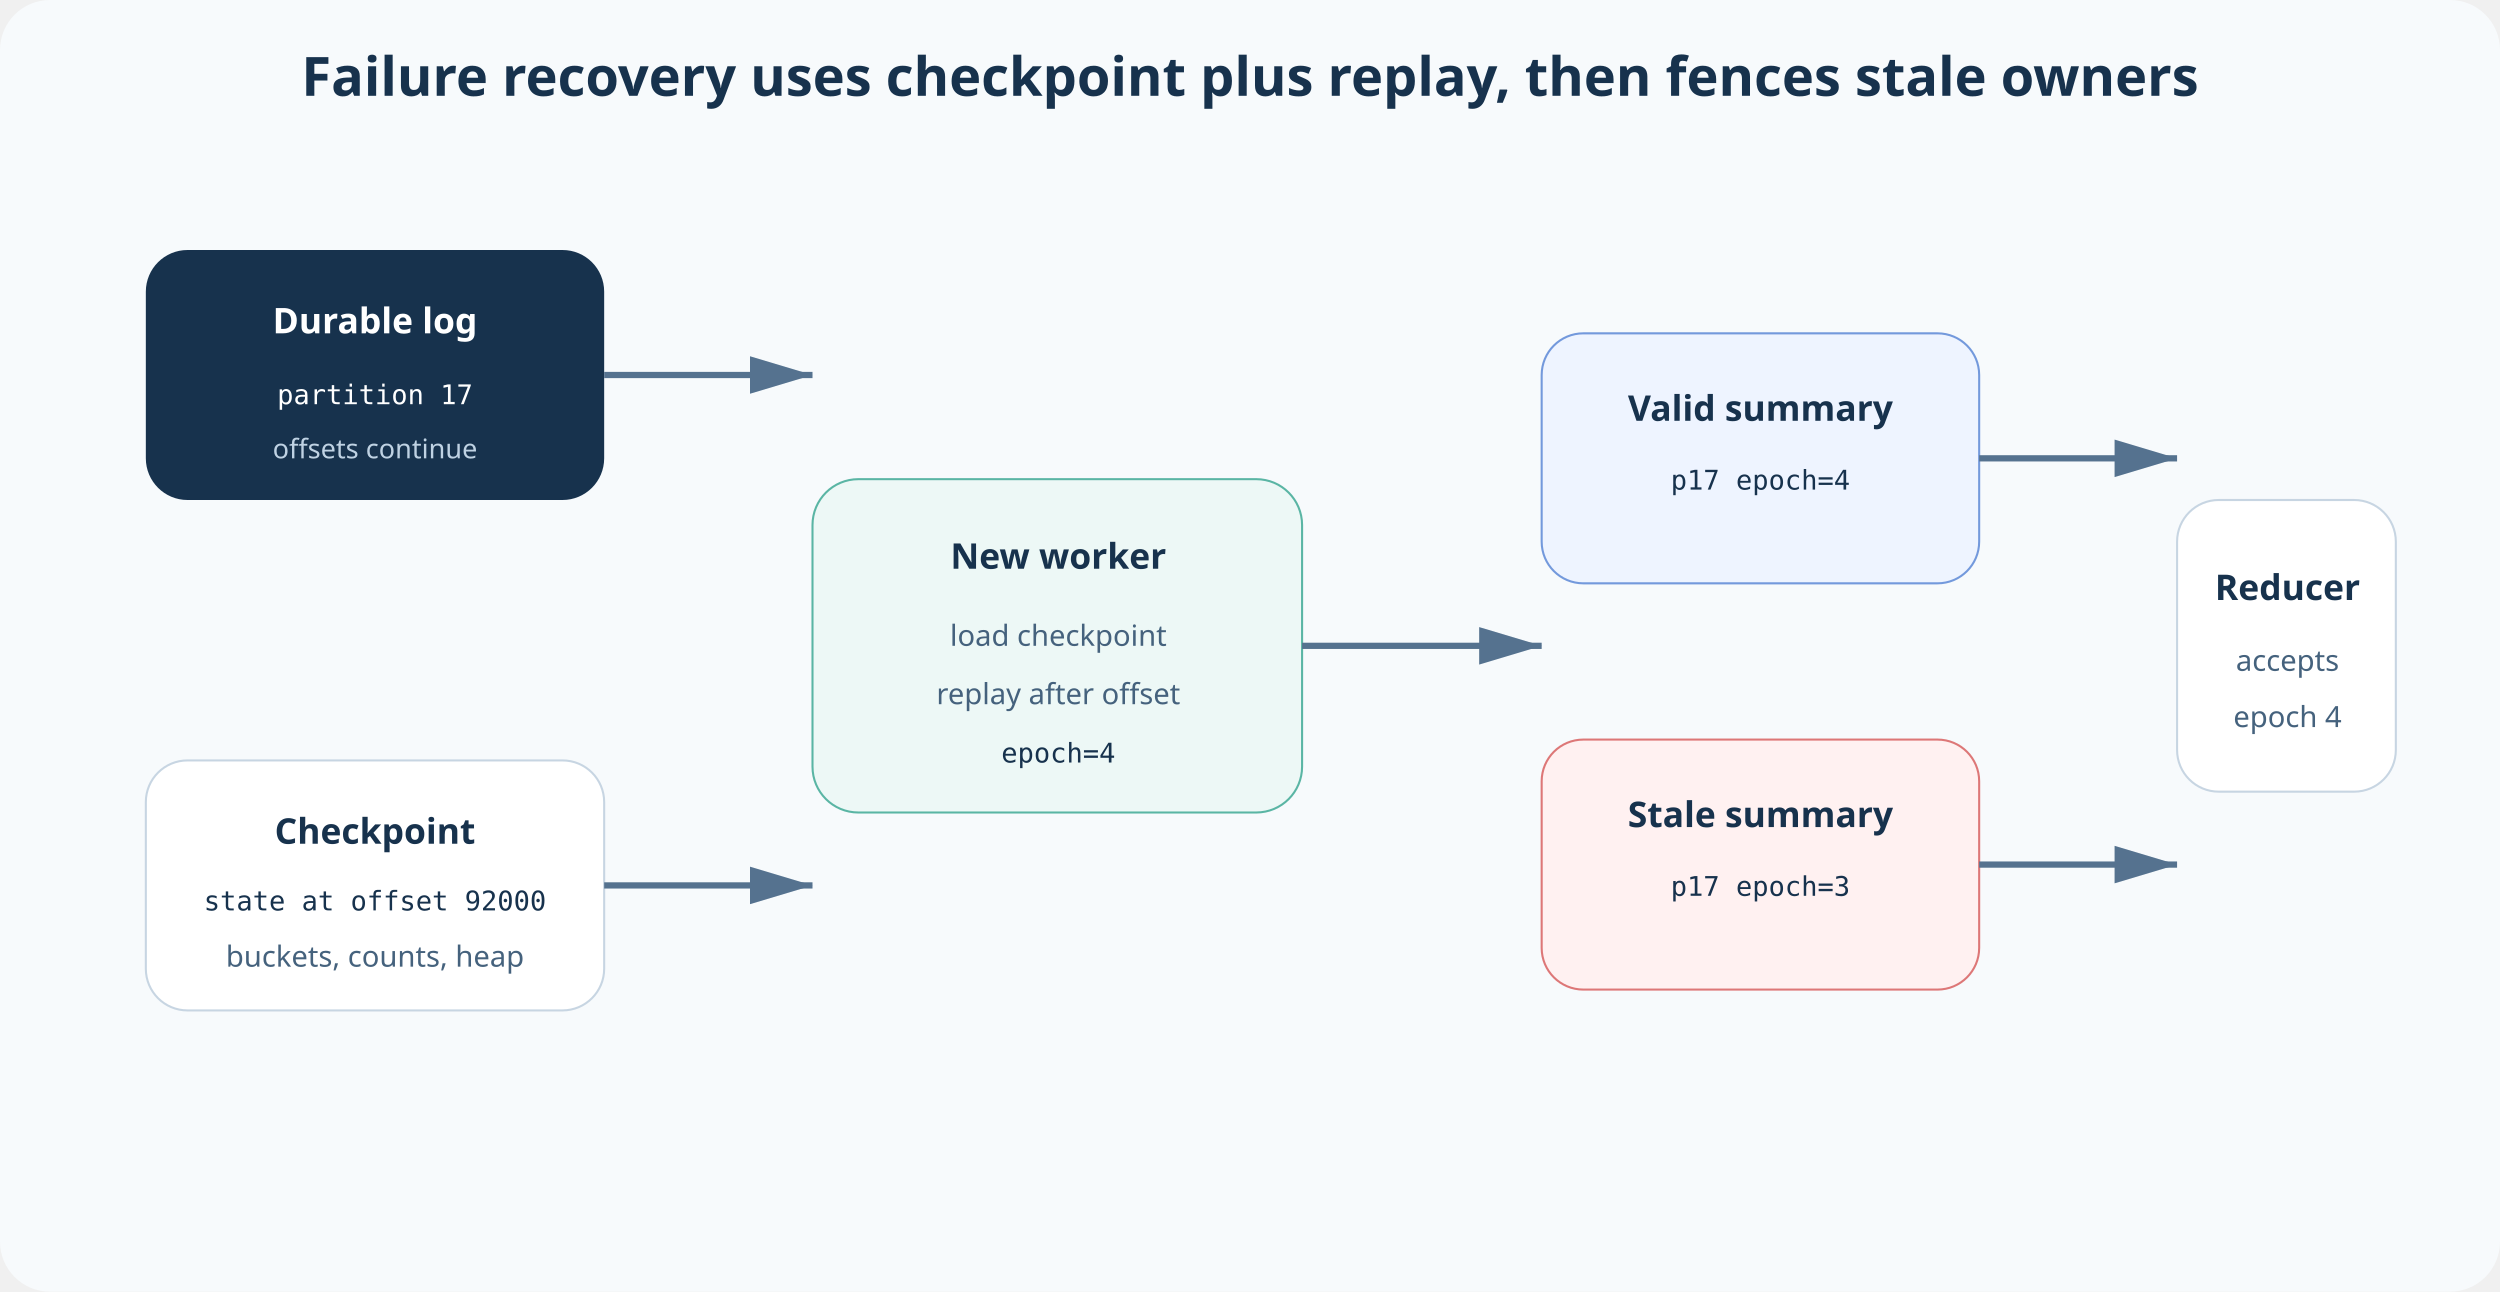
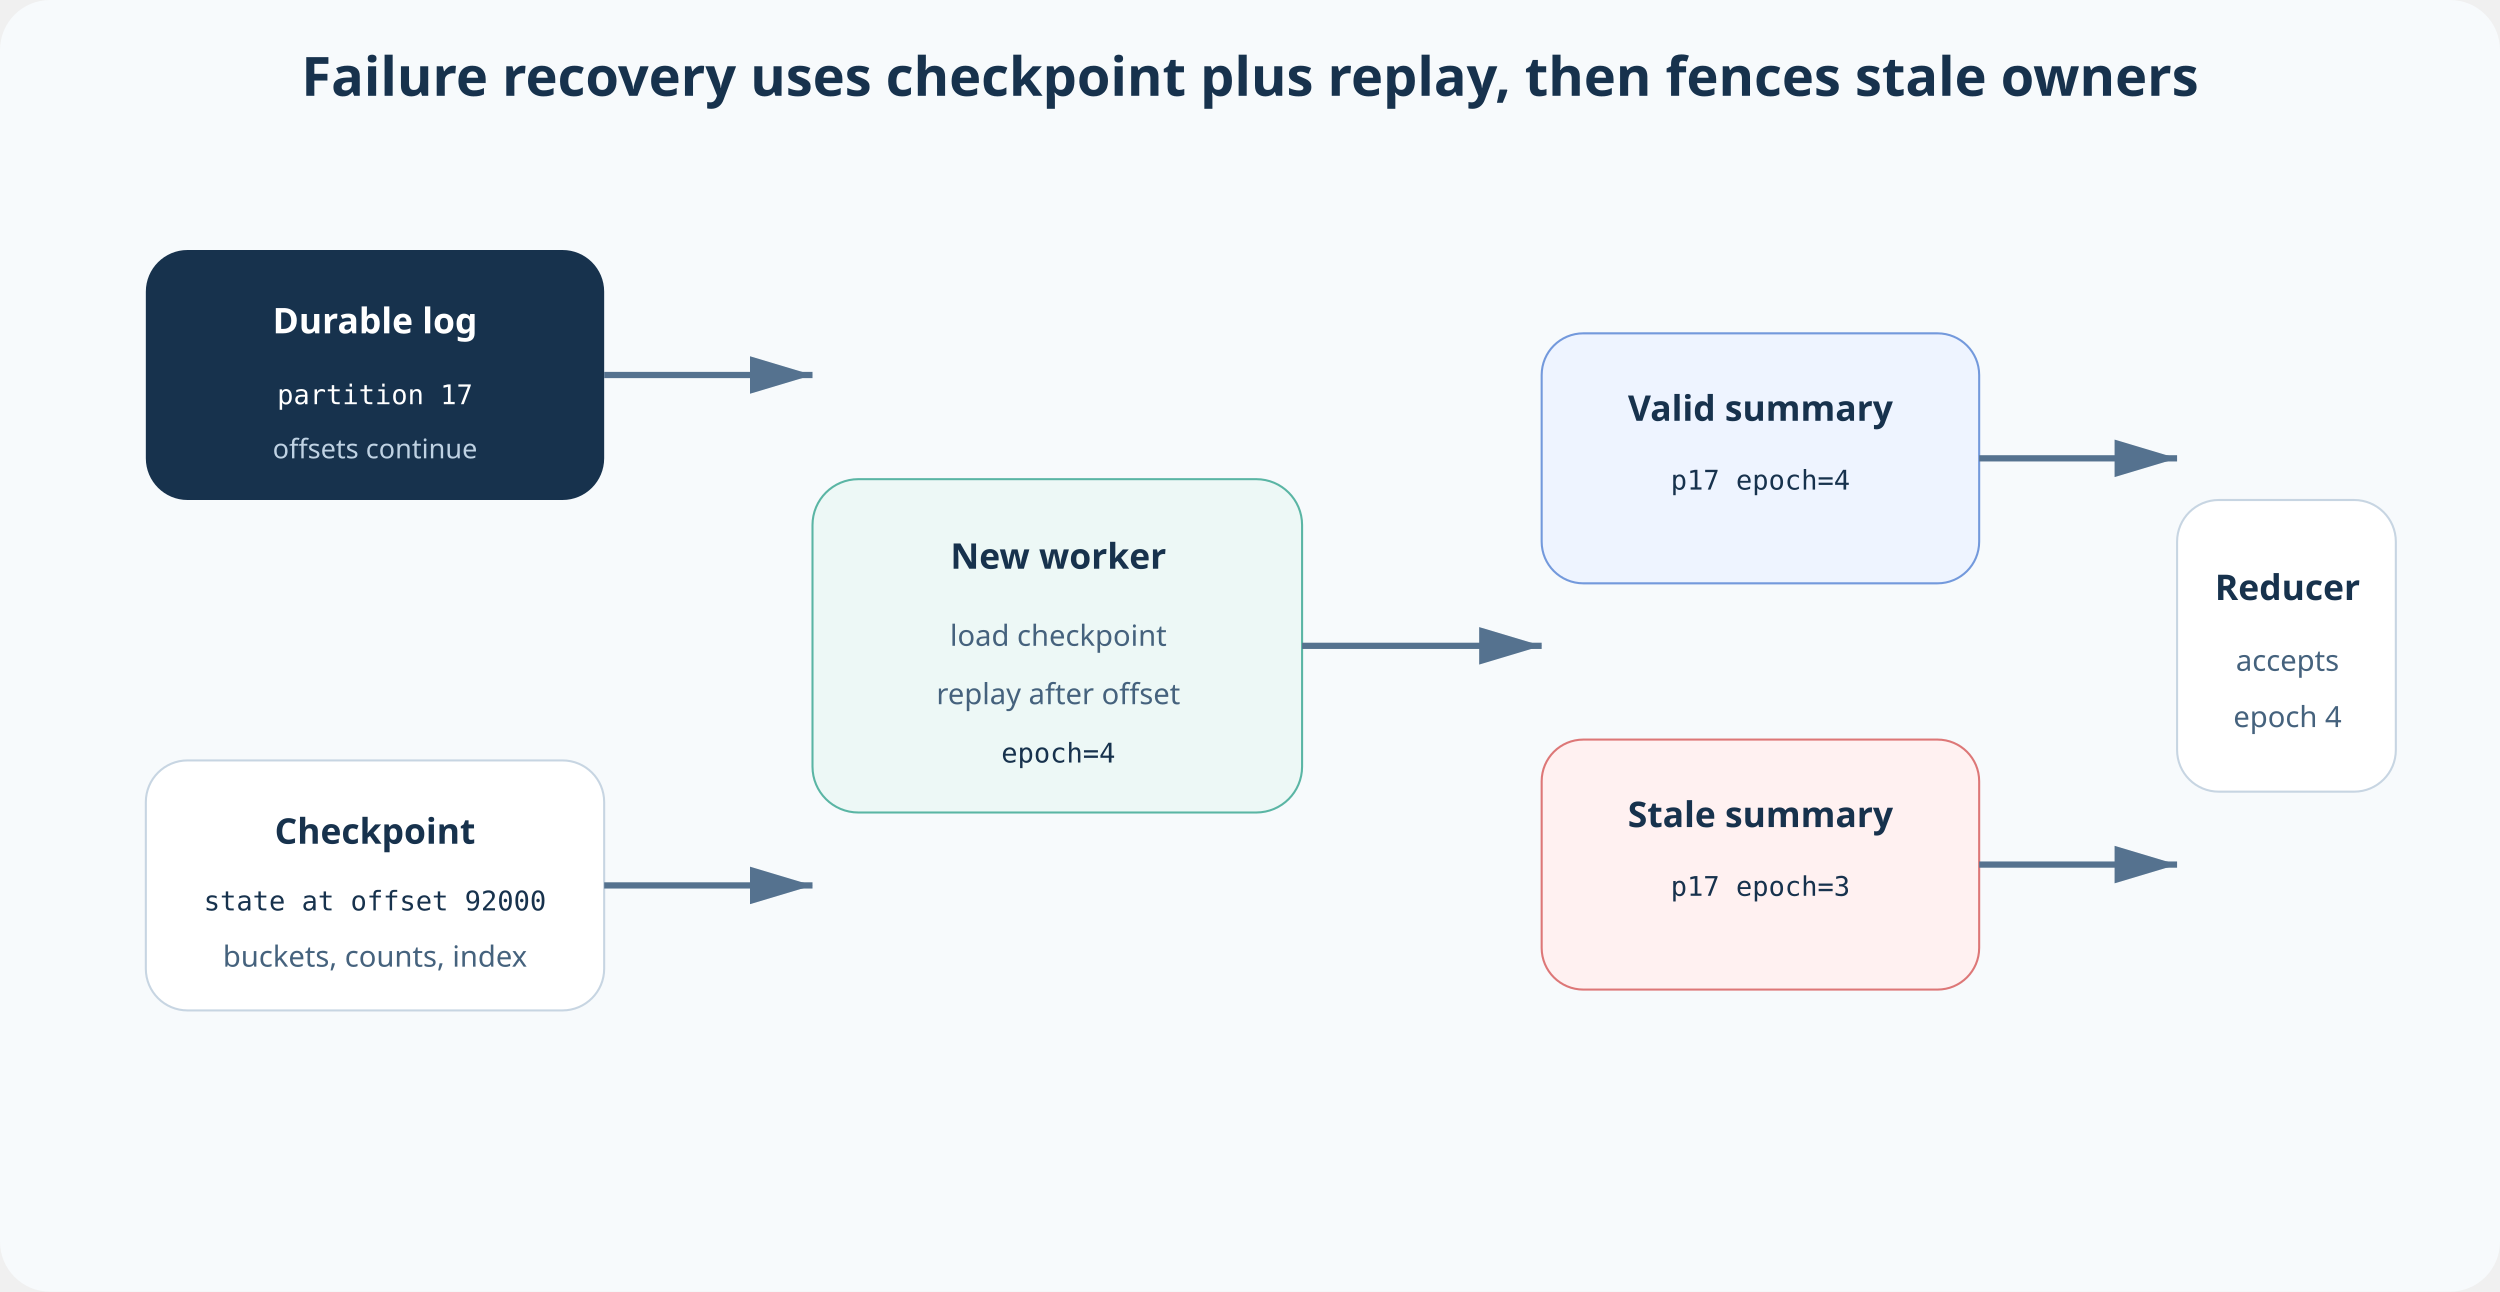
- <svg xmlns="http://www.w3.org/2000/svg" width="1200" height="620" role="img">
+ <svg xmlns="http://www.w3.org/2000/svg" width="1200" height="620" viewBox="0 0 1200 620" role="img">
  <defs>
    <marker id="arrow" markerWidth="12" markerHeight="12" refX="10" refY="3" orient="auto">
      <path d="M0 0L10 3L0 6Z" fill="#55728f" />
    </marker>
  </defs>
  <style>
    .title{font:700 26px sans-serif;fill:#17324d}
    .h{font:700 17px sans-serif;fill:#17324d}
    .b{font:14px sans-serif;fill:#45627d}
    .c{font:13px monospace;fill:#17324d}
    .line{stroke:#55728f;stroke-width:3;fill:none;marker-end:url(#arrow)}
  </style>
  <rect width="1200" height="620" rx="24" fill="#f7fafc" />
  <text x="600" y="46" text-anchor="middle" class="title">Failure recovery uses checkpoint plus replay, then fences stale owners</text>
  <rect x="70" y="120" width="220" height="120" rx="20" fill="#17324d" />
  <text x="180" y="160" text-anchor="middle" font-family="sans-serif" font-size="17" font-weight="700" fill="#fff">Durable log</text>
  <text x="180" y="194" text-anchor="middle" font-family="monospace" font-size="13" fill="#fff">partition 17</text>
  <text x="180" y="220" text-anchor="middle" font-family="sans-serif" font-size="13" fill="#bfd2e3">offsets continue</text>
  <rect x="70" y="365" width="220" height="120" rx="20" fill="#ffffff" stroke="#c7d5e2" />
  <text x="180" y="405" text-anchor="middle" class="h">Checkpoint</text>
  <text x="180" y="437" text-anchor="middle" class="c">state at offset 92000</text>
-   <text x="180" y="464" text-anchor="middle" class="b">buckets, counts, heap</text>
+   <text x="180" y="464" text-anchor="middle" class="b">buckets, counts, index</text>
  <path d="M290 180H390" class="line" />
  <path d="M290 425H390" class="line" />
  <rect x="390" y="230" width="235" height="160" rx="22" fill="#edf8f6" stroke="#5ab5a4" />
  <text x="508" y="273" text-anchor="middle" class="h">New worker</text>
  <text x="508" y="310" text-anchor="middle" class="b">load checkpoint</text>
  <text x="508" y="338" text-anchor="middle" class="b">replay after offset</text>
  <text x="508" y="366" text-anchor="middle" class="c">epoch=4</text>
  <path d="M625 310H740" class="line" />
  <rect x="740" y="160" width="210" height="120" rx="20" fill="#eef4ff" stroke="#7399dc" />
  <text x="845" y="202" text-anchor="middle" class="h">Valid summary</text>
  <text x="845" y="235" text-anchor="middle" class="c">p17 epoch=4</text>
  <rect x="740" y="355" width="210" height="120" rx="20" fill="#fff1f1" stroke="#dd7777" />
  <text x="845" y="397" text-anchor="middle" class="h">Stale summary</text>
  <text x="845" y="430" text-anchor="middle" class="c">p17 epoch=3</text>
  <path d="M950 220H1045" class="line" />
  <path d="M950 415H1045" class="line" />
  <rect x="1045" y="240" width="105" height="140" rx="20" fill="#ffffff" stroke="#c7d5e2" />
  <text x="1098" y="288" text-anchor="middle" class="h">Reducer</text>
  <text x="1098" y="322" text-anchor="middle" class="b">accepts</text>
  <text x="1098" y="349" text-anchor="middle" class="b">epoch 4</text>
</svg>
